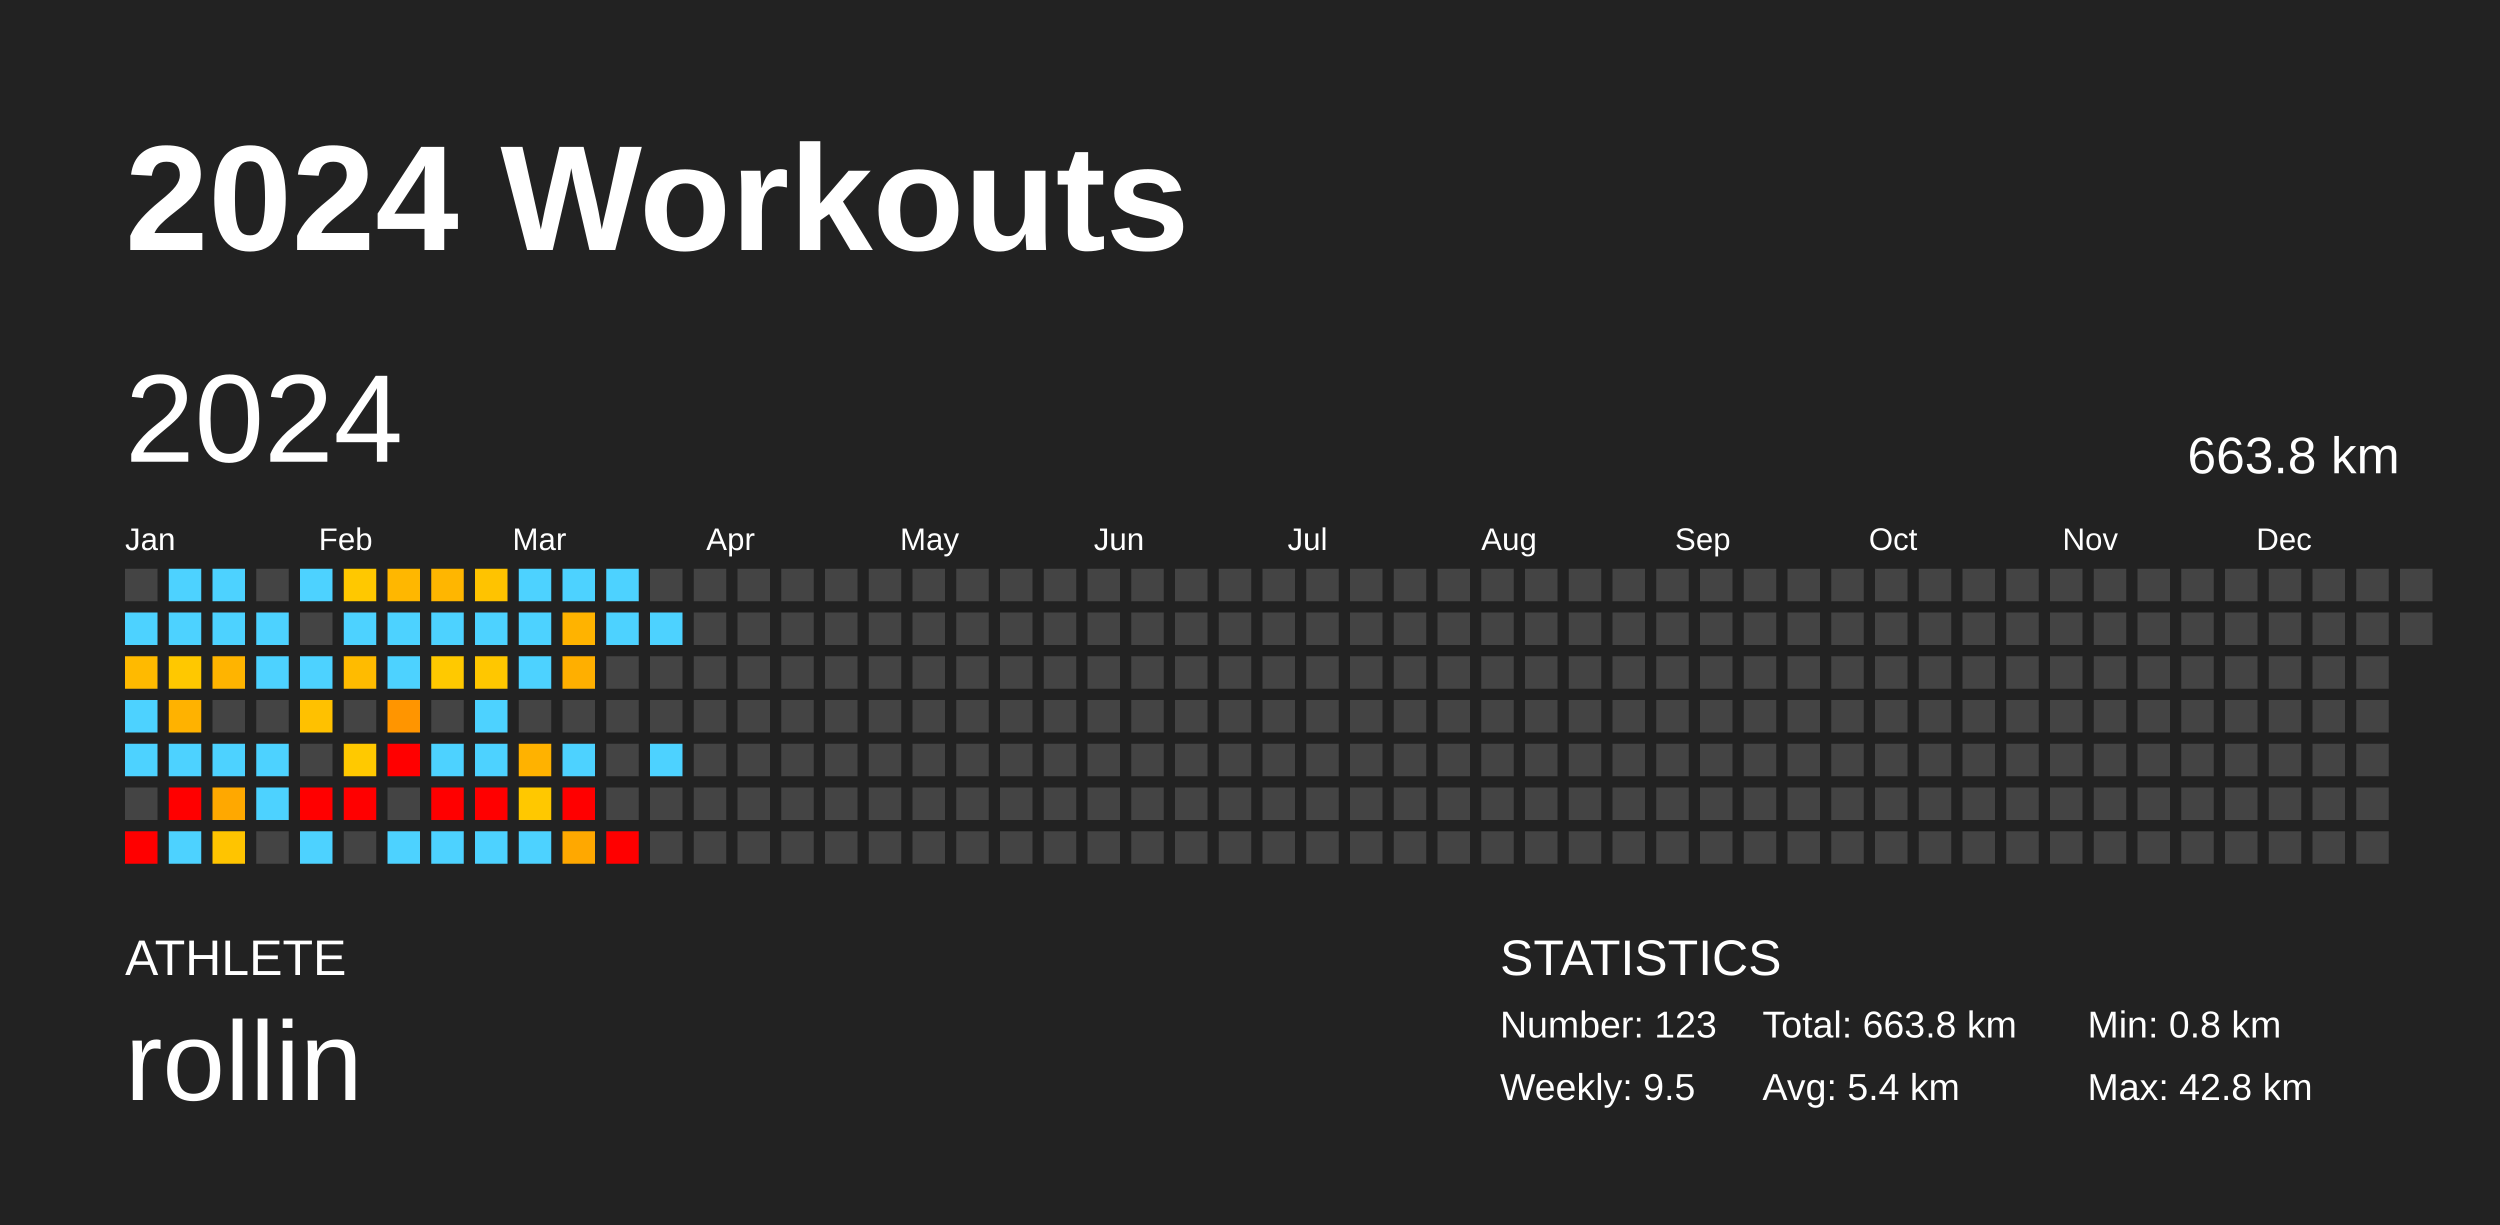
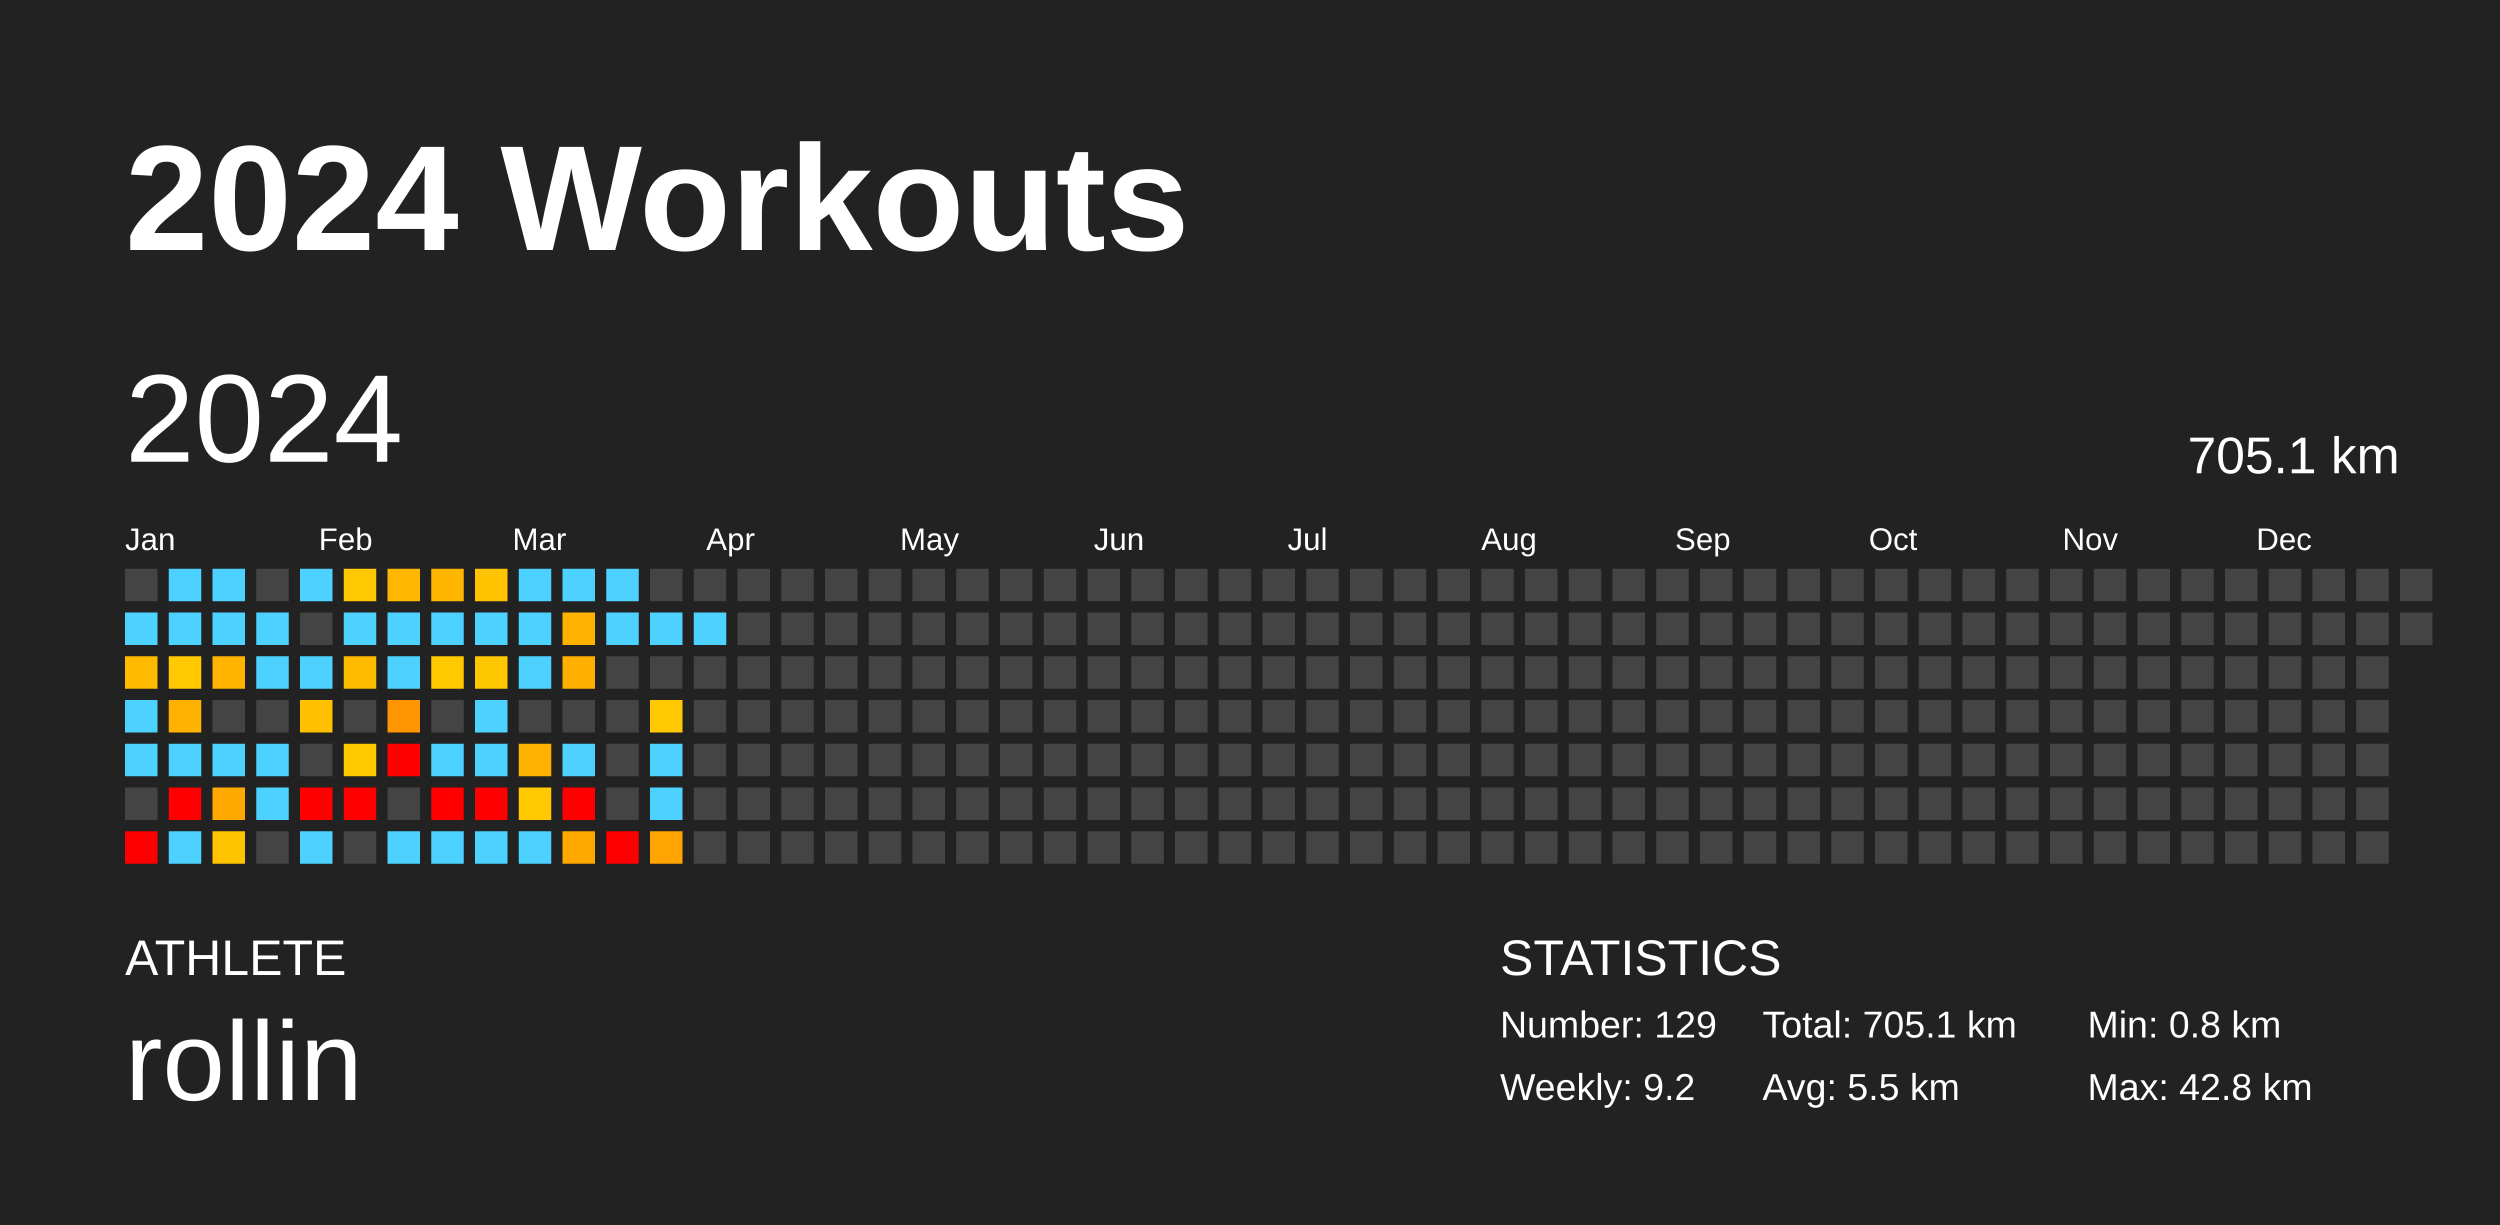
<svg xmlns="http://www.w3.org/2000/svg" baseProfile="full" height="98mm" version="1.1" viewBox="0,0,200,98" width="200mm">
  <defs />
  <rect fill="#222222" height="98" width="200" x="0" y="0" />
  <text fill="#FFFFFF" style="font-size:12px; font-family:Arial; font-weight:bold;" x="10" y="20">2024 Workouts</text>
  <text fill="#FFFFFF" style="font-size:4px; font-family:Arial" x="10" y="78">ATHLETE</text>
  <text fill="#FFFFFF" style="font-size:9px; font-family:Arial" x="10" y="88">rollin</text>
  <text fill="#FFFFFF" style="font-size:4px; font-family:Arial" x="120" y="78">STATISTICS</text>
-   <text fill="#FFFFFF" style="font-size:3px; font-family:Arial" x="120" y="83">Number: 123</text>
-   <text fill="#FFFFFF" style="font-size:3px; font-family:Arial" x="120" y="88">Weekly: 9.5</text>
-   <text fill="#FFFFFF" style="font-size:3px; font-family:Arial" x="141" y="83">Total: 663.8 km</text>
-   <text fill="#FFFFFF" style="font-size:3px; font-family:Arial" x="141" y="88">Avg: 5.4 km</text>
+   <text fill="#FFFFFF" style="font-size:3px; font-family:Arial" x="120" y="83">Number: 129</text>
+   <text fill="#FFFFFF" style="font-size:3px; font-family:Arial" x="120" y="88">Weekly: 9.2</text>
+   <text fill="#FFFFFF" style="font-size:3px; font-family:Arial" x="141" y="83">Total: 705.1 km</text>
+   <text fill="#FFFFFF" style="font-size:3px; font-family:Arial" x="141" y="88">Avg: 5.5 km</text>
  <text fill="#FFFFFF" style="font-size:3px; font-family:Arial" x="167" y="83">Min: 0.8 km</text>
  <text fill="#FFFFFF" style="font-size:3px; font-family:Arial" x="167" y="88">Max: 42.8 km</text>
  <text dominant-baseline="hanging" fill="#FFFFFF" style="font-size:10.0px; font-family:Arial;" x="10" y="30">2024</text>
-   <text dominant-baseline="hanging" fill="#FFFFFF" style="font-size:4.125px; font-family:Arial;" x="175" y="35">663.8 km</text>
+   <text dominant-baseline="hanging" fill="#FFFFFF" style="font-size:4.125px; font-family:Arial;" x="175" y="35">705.1 km</text>
  <text fill="#FFFFFF" style="font-size:2.5px; font-family:Arial" x="10.0" y="44">Jan</text>
  <text fill="#FFFFFF" style="font-size:2.5px; font-family:Arial" x="25.5" y="44">Feb</text>
  <text fill="#FFFFFF" style="font-size:2.5px; font-family:Arial" x="41.0" y="44">Mar</text>
  <text fill="#FFFFFF" style="font-size:2.5px; font-family:Arial" x="56.5" y="44">Apr</text>
  <text fill="#FFFFFF" style="font-size:2.5px; font-family:Arial" x="72.0" y="44">May</text>
  <text fill="#FFFFFF" style="font-size:2.5px; font-family:Arial" x="87.5" y="44">Jun</text>
  <text fill="#FFFFFF" style="font-size:2.5px; font-family:Arial" x="103.0" y="44">Jul</text>
  <text fill="#FFFFFF" style="font-size:2.5px; font-family:Arial" x="118.5" y="44">Aug</text>
  <text fill="#FFFFFF" style="font-size:2.5px; font-family:Arial" x="134.0" y="44">Sep</text>
  <text fill="#FFFFFF" style="font-size:2.5px; font-family:Arial" x="149.5" y="44">Oct</text>
  <text fill="#FFFFFF" style="font-size:2.5px; font-family:Arial" x="165.0" y="44">Nov</text>
  <text fill="#FFFFFF" style="font-size:2.5px; font-family:Arial" x="180.5" y="44">Dec</text>
  <rect fill="#444444" height="2.6" width="2.6" x="10.0" y="45.5" />
  <rect fill="#4dd2ff" height="2.6" width="2.6" x="10.0" y="49.0" />
  <rect fill="#ffba00" height="2.6" width="2.6" x="10.0" y="52.5" />
  <rect fill="#4dd2ff" height="2.6" width="2.6" x="10.0" y="56.0" />
  <rect fill="#4dd2ff" height="2.6" width="2.6" x="10.0" y="59.5" />
  <rect fill="#444444" height="2.6" width="2.6" x="10.0" y="63.0" />
  <rect fill="red" height="2.6" width="2.6" x="10.0" y="66.5" />
  <rect fill="#4dd2ff" height="2.6" width="2.6" x="13.5" y="45.5" />
  <rect fill="#4dd2ff" height="2.6" width="2.6" x="13.5" y="49.0" />
  <rect fill="#ffc800" height="2.6" width="2.6" x="13.5" y="52.5" />
  <rect fill="#ffb200" height="2.6" width="2.6" x="13.5" y="56.0" />
  <rect fill="#4dd2ff" height="2.6" width="2.6" x="13.5" y="59.5" />
  <rect fill="red" height="2.6" width="2.6" x="13.5" y="63.0" />
  <rect fill="#4dd2ff" height="2.6" width="2.6" x="13.5" y="66.5" />
  <rect fill="#4dd2ff" height="2.6" width="2.6" x="17.0" y="45.5" />
  <rect fill="#4dd2ff" height="2.6" width="2.6" x="17.0" y="49.0" />
  <rect fill="#ffb400" height="2.6" width="2.6" x="17.0" y="52.5" />
  <rect fill="#444444" height="2.6" width="2.6" x="17.0" y="56.0" />
  <rect fill="#4dd2ff" height="2.6" width="2.6" x="17.0" y="59.5" />
  <rect fill="#ffa800" height="2.6" width="2.6" x="17.0" y="63.0" />
  <rect fill="#ffc400" height="2.6" width="2.6" x="17.0" y="66.5" />
  <rect fill="#444444" height="2.6" width="2.6" x="20.5" y="45.5" />
  <rect fill="#4dd2ff" height="2.6" width="2.6" x="20.5" y="49.0" />
  <rect fill="#4dd2ff" height="2.6" width="2.6" x="20.5" y="52.5" />
  <rect fill="#444444" height="2.6" width="2.6" x="20.5" y="56.0" />
  <rect fill="#4dd2ff" height="2.6" width="2.6" x="20.5" y="59.5" />
  <rect fill="#4dd2ff" height="2.6" width="2.6" x="20.5" y="63.0" />
  <rect fill="#444444" height="2.6" width="2.6" x="20.5" y="66.5" />
  <rect fill="#4dd2ff" height="2.6" width="2.6" x="24.0" y="45.5" />
  <rect fill="#444444" height="2.6" width="2.6" x="24.0" y="49.0" />
  <rect fill="#4dd2ff" height="2.6" width="2.6" x="24.0" y="52.5" />
  <rect fill="#ffc100" height="2.6" width="2.6" x="24.0" y="56.0" />
  <rect fill="#444444" height="2.6" width="2.6" x="24.0" y="59.5" />
  <rect fill="red" height="2.6" width="2.6" x="24.0" y="63.0" />
  <rect fill="#4dd2ff" height="2.6" width="2.6" x="24.0" y="66.5" />
  <rect fill="#ffc800" height="2.6" width="2.6" x="27.5" y="45.5" />
  <rect fill="#4dd2ff" height="2.6" width="2.6" x="27.5" y="49.0" />
  <rect fill="#ffbb00" height="2.6" width="2.6" x="27.5" y="52.5" />
  <rect fill="#444444" height="2.6" width="2.6" x="27.5" y="56.0" />
  <rect fill="#ffc900" height="2.6" width="2.6" x="27.5" y="59.5" />
  <rect fill="red" height="2.6" width="2.6" x="27.5" y="63.0" />
  <rect fill="#444444" height="2.6" width="2.6" x="27.5" y="66.5" />
  <rect fill="#ffb700" height="2.6" width="2.6" x="31.0" y="45.5" />
  <rect fill="#4dd2ff" height="2.6" width="2.6" x="31.0" y="49.0" />
  <rect fill="#4dd2ff" height="2.6" width="2.6" x="31.0" y="52.5" />
  <rect fill="#ff9500" height="2.6" width="2.6" x="31.0" y="56.0" />
  <rect fill="red" height="2.6" width="2.6" x="31.0" y="59.5" />
  <rect fill="#444444" height="2.6" width="2.6" x="31.0" y="63.0" />
  <rect fill="#4dd2ff" height="2.6" width="2.6" x="31.0" y="66.5" />
  <rect fill="#ffb600" height="2.6" width="2.6" x="34.5" y="45.5" />
  <rect fill="#4dd2ff" height="2.6" width="2.6" x="34.5" y="49.0" />
  <rect fill="#ffc900" height="2.6" width="2.6" x="34.5" y="52.5" />
  <rect fill="#444444" height="2.6" width="2.6" x="34.5" y="56.0" />
  <rect fill="#4dd2ff" height="2.6" width="2.6" x="34.5" y="59.5" />
  <rect fill="red" height="2.6" width="2.6" x="34.5" y="63.0" />
  <rect fill="#4dd2ff" height="2.6" width="2.6" x="34.5" y="66.5" />
  <rect fill="#ffc300" height="2.6" width="2.6" x="38.0" y="45.5" />
  <rect fill="#4dd2ff" height="2.6" width="2.6" x="38.0" y="49.0" />
  <rect fill="#ffc700" height="2.6" width="2.6" x="38.0" y="52.5" />
  <rect fill="#4dd2ff" height="2.6" width="2.6" x="38.0" y="56.0" />
  <rect fill="#4dd2ff" height="2.6" width="2.6" x="38.0" y="59.5" />
  <rect fill="red" height="2.6" width="2.6" x="38.0" y="63.0" />
  <rect fill="#4dd2ff" height="2.6" width="2.6" x="38.0" y="66.5" />
  <rect fill="#4dd2ff" height="2.6" width="2.6" x="41.5" y="45.5" />
  <rect fill="#4dd2ff" height="2.6" width="2.6" x="41.5" y="49.0" />
  <rect fill="#4dd2ff" height="2.6" width="2.6" x="41.5" y="52.5" />
  <rect fill="#444444" height="2.6" width="2.6" x="41.5" y="56.0" />
  <rect fill="#ffb200" height="2.6" width="2.6" x="41.5" y="59.5" />
  <rect fill="#ffc800" height="2.6" width="2.6" x="41.5" y="63.0" />
  <rect fill="#4dd2ff" height="2.6" width="2.6" x="41.5" y="66.5" />
  <rect fill="#4dd2ff" height="2.6" width="2.6" x="45.0" y="45.5" />
  <rect fill="#ffb300" height="2.6" width="2.6" x="45.0" y="49.0" />
  <rect fill="#ffaf00" height="2.6" width="2.6" x="45.0" y="52.5" />
  <rect fill="#444444" height="2.6" width="2.6" x="45.0" y="56.0" />
  <rect fill="#4dd2ff" height="2.6" width="2.6" x="45.0" y="59.5" />
  <rect fill="red" height="2.6" width="2.6" x="45.0" y="63.0" />
  <rect fill="#ffa800" height="2.6" width="2.6" x="45.0" y="66.5" />
  <rect fill="#4dd2ff" height="2.6" width="2.6" x="48.5" y="45.5" />
  <rect fill="#4dd2ff" height="2.6" width="2.6" x="48.5" y="49.0" />
  <rect fill="#444444" height="2.6" width="2.6" x="48.5" y="52.5" />
  <rect fill="#444444" height="2.6" width="2.6" x="48.5" y="56.0" />
  <rect fill="#444444" height="2.6" width="2.6" x="48.5" y="59.5" />
  <rect fill="#444444" height="2.6" width="2.6" x="48.5" y="63.0" />
  <rect fill="red" height="2.6" width="2.6" x="48.5" y="66.5" />
  <rect fill="#444444" height="2.6" width="2.6" x="52.0" y="45.5" />
  <rect fill="#4dd2ff" height="2.6" width="2.6" x="52.0" y="49.0" />
  <rect fill="#444444" height="2.6" width="2.6" x="52.0" y="52.5" />
-   <rect fill="#444444" height="2.6" width="2.6" x="52.0" y="56.0" />
+   <rect fill="#ffc800" height="2.6" width="2.6" x="52.0" y="56.0" />
  <rect fill="#4dd2ff" height="2.6" width="2.6" x="52.0" y="59.5" />
-   <rect fill="#444444" height="2.6" width="2.6" x="52.0" y="63.0" />
-   <rect fill="#444444" height="2.6" width="2.6" x="52.0" y="66.5" />
+   <rect fill="#4dd2ff" height="2.6" width="2.6" x="52.0" y="63.0" />
+   <rect fill="#ffa400" height="2.6" width="2.6" x="52.0" y="66.5" />
  <rect fill="#444444" height="2.6" width="2.6" x="55.5" y="45.5" />
-   <rect fill="#444444" height="2.6" width="2.6" x="55.5" y="49.0" />
+   <rect fill="#4dd2ff" height="2.6" width="2.6" x="55.5" y="49.0" />
  <rect fill="#444444" height="2.6" width="2.6" x="55.5" y="52.5" />
  <rect fill="#444444" height="2.6" width="2.6" x="55.5" y="56.0" />
  <rect fill="#444444" height="2.6" width="2.6" x="55.5" y="59.5" />
  <rect fill="#444444" height="2.6" width="2.6" x="55.5" y="63.0" />
  <rect fill="#444444" height="2.6" width="2.6" x="55.5" y="66.5" />
  <rect fill="#444444" height="2.6" width="2.6" x="59.0" y="45.5" />
  <rect fill="#444444" height="2.6" width="2.6" x="59.0" y="49.0" />
  <rect fill="#444444" height="2.6" width="2.6" x="59.0" y="52.5" />
  <rect fill="#444444" height="2.6" width="2.6" x="59.0" y="56.0" />
  <rect fill="#444444" height="2.6" width="2.6" x="59.0" y="59.5" />
  <rect fill="#444444" height="2.6" width="2.6" x="59.0" y="63.0" />
  <rect fill="#444444" height="2.6" width="2.6" x="59.0" y="66.5" />
  <rect fill="#444444" height="2.6" width="2.6" x="62.5" y="45.5" />
  <rect fill="#444444" height="2.6" width="2.6" x="62.5" y="49.0" />
  <rect fill="#444444" height="2.6" width="2.6" x="62.5" y="52.5" />
  <rect fill="#444444" height="2.6" width="2.6" x="62.5" y="56.0" />
  <rect fill="#444444" height="2.6" width="2.6" x="62.5" y="59.5" />
  <rect fill="#444444" height="2.6" width="2.6" x="62.5" y="63.0" />
  <rect fill="#444444" height="2.6" width="2.6" x="62.5" y="66.5" />
  <rect fill="#444444" height="2.6" width="2.6" x="66.0" y="45.5" />
  <rect fill="#444444" height="2.6" width="2.6" x="66.0" y="49.0" />
  <rect fill="#444444" height="2.6" width="2.6" x="66.0" y="52.5" />
  <rect fill="#444444" height="2.6" width="2.6" x="66.0" y="56.0" />
  <rect fill="#444444" height="2.6" width="2.6" x="66.0" y="59.5" />
  <rect fill="#444444" height="2.6" width="2.6" x="66.0" y="63.0" />
  <rect fill="#444444" height="2.6" width="2.6" x="66.0" y="66.5" />
  <rect fill="#444444" height="2.6" width="2.6" x="69.5" y="45.5" />
  <rect fill="#444444" height="2.6" width="2.6" x="69.5" y="49.0" />
  <rect fill="#444444" height="2.6" width="2.6" x="69.5" y="52.5" />
  <rect fill="#444444" height="2.6" width="2.6" x="69.5" y="56.0" />
  <rect fill="#444444" height="2.6" width="2.6" x="69.5" y="59.5" />
  <rect fill="#444444" height="2.6" width="2.6" x="69.5" y="63.0" />
  <rect fill="#444444" height="2.6" width="2.6" x="69.5" y="66.5" />
  <rect fill="#444444" height="2.6" width="2.6" x="73.0" y="45.5" />
  <rect fill="#444444" height="2.6" width="2.6" x="73.0" y="49.0" />
  <rect fill="#444444" height="2.6" width="2.6" x="73.0" y="52.5" />
  <rect fill="#444444" height="2.6" width="2.6" x="73.0" y="56.0" />
  <rect fill="#444444" height="2.6" width="2.6" x="73.0" y="59.5" />
  <rect fill="#444444" height="2.6" width="2.6" x="73.0" y="63.0" />
  <rect fill="#444444" height="2.6" width="2.6" x="73.0" y="66.5" />
  <rect fill="#444444" height="2.6" width="2.6" x="76.5" y="45.5" />
  <rect fill="#444444" height="2.6" width="2.6" x="76.5" y="49.0" />
  <rect fill="#444444" height="2.6" width="2.6" x="76.5" y="52.5" />
  <rect fill="#444444" height="2.6" width="2.6" x="76.5" y="56.0" />
  <rect fill="#444444" height="2.6" width="2.6" x="76.5" y="59.5" />
  <rect fill="#444444" height="2.6" width="2.6" x="76.5" y="63.0" />
  <rect fill="#444444" height="2.6" width="2.6" x="76.5" y="66.5" />
  <rect fill="#444444" height="2.6" width="2.6" x="80.0" y="45.5" />
  <rect fill="#444444" height="2.6" width="2.6" x="80.0" y="49.0" />
  <rect fill="#444444" height="2.6" width="2.6" x="80.0" y="52.5" />
  <rect fill="#444444" height="2.6" width="2.6" x="80.0" y="56.0" />
  <rect fill="#444444" height="2.6" width="2.6" x="80.0" y="59.5" />
  <rect fill="#444444" height="2.6" width="2.6" x="80.0" y="63.0" />
  <rect fill="#444444" height="2.6" width="2.6" x="80.0" y="66.5" />
  <rect fill="#444444" height="2.6" width="2.6" x="83.5" y="45.5" />
  <rect fill="#444444" height="2.6" width="2.6" x="83.5" y="49.0" />
  <rect fill="#444444" height="2.6" width="2.6" x="83.5" y="52.5" />
  <rect fill="#444444" height="2.6" width="2.6" x="83.5" y="56.0" />
  <rect fill="#444444" height="2.6" width="2.6" x="83.5" y="59.5" />
  <rect fill="#444444" height="2.6" width="2.6" x="83.5" y="63.0" />
  <rect fill="#444444" height="2.6" width="2.6" x="83.5" y="66.5" />
  <rect fill="#444444" height="2.6" width="2.6" x="87.0" y="45.5" />
  <rect fill="#444444" height="2.6" width="2.6" x="87.0" y="49.0" />
  <rect fill="#444444" height="2.6" width="2.6" x="87.0" y="52.5" />
  <rect fill="#444444" height="2.6" width="2.6" x="87.0" y="56.0" />
  <rect fill="#444444" height="2.6" width="2.6" x="87.0" y="59.5" />
  <rect fill="#444444" height="2.6" width="2.6" x="87.0" y="63.0" />
  <rect fill="#444444" height="2.6" width="2.6" x="87.0" y="66.5" />
  <rect fill="#444444" height="2.6" width="2.6" x="90.5" y="45.5" />
  <rect fill="#444444" height="2.6" width="2.6" x="90.5" y="49.0" />
  <rect fill="#444444" height="2.6" width="2.6" x="90.5" y="52.5" />
  <rect fill="#444444" height="2.6" width="2.6" x="90.5" y="56.0" />
  <rect fill="#444444" height="2.6" width="2.6" x="90.5" y="59.5" />
  <rect fill="#444444" height="2.6" width="2.6" x="90.5" y="63.0" />
  <rect fill="#444444" height="2.6" width="2.6" x="90.5" y="66.5" />
  <rect fill="#444444" height="2.6" width="2.6" x="94.0" y="45.5" />
  <rect fill="#444444" height="2.6" width="2.6" x="94.0" y="49.0" />
  <rect fill="#444444" height="2.6" width="2.6" x="94.0" y="52.5" />
  <rect fill="#444444" height="2.6" width="2.6" x="94.0" y="56.0" />
  <rect fill="#444444" height="2.6" width="2.6" x="94.0" y="59.5" />
  <rect fill="#444444" height="2.6" width="2.6" x="94.0" y="63.0" />
  <rect fill="#444444" height="2.6" width="2.6" x="94.0" y="66.5" />
  <rect fill="#444444" height="2.6" width="2.6" x="97.5" y="45.5" />
  <rect fill="#444444" height="2.6" width="2.6" x="97.5" y="49.0" />
  <rect fill="#444444" height="2.6" width="2.6" x="97.5" y="52.5" />
  <rect fill="#444444" height="2.6" width="2.6" x="97.5" y="56.0" />
  <rect fill="#444444" height="2.6" width="2.6" x="97.5" y="59.5" />
  <rect fill="#444444" height="2.6" width="2.6" x="97.5" y="63.0" />
  <rect fill="#444444" height="2.6" width="2.6" x="97.5" y="66.5" />
  <rect fill="#444444" height="2.6" width="2.6" x="101.0" y="45.5" />
  <rect fill="#444444" height="2.6" width="2.6" x="101.0" y="49.0" />
  <rect fill="#444444" height="2.6" width="2.6" x="101.0" y="52.5" />
  <rect fill="#444444" height="2.6" width="2.6" x="101.0" y="56.0" />
  <rect fill="#444444" height="2.6" width="2.6" x="101.0" y="59.5" />
  <rect fill="#444444" height="2.6" width="2.6" x="101.0" y="63.0" />
  <rect fill="#444444" height="2.6" width="2.6" x="101.0" y="66.5" />
  <rect fill="#444444" height="2.6" width="2.6" x="104.5" y="45.5" />
  <rect fill="#444444" height="2.6" width="2.6" x="104.5" y="49.0" />
  <rect fill="#444444" height="2.6" width="2.6" x="104.5" y="52.5" />
  <rect fill="#444444" height="2.6" width="2.6" x="104.5" y="56.0" />
  <rect fill="#444444" height="2.6" width="2.6" x="104.5" y="59.5" />
  <rect fill="#444444" height="2.6" width="2.6" x="104.5" y="63.0" />
  <rect fill="#444444" height="2.6" width="2.6" x="104.5" y="66.5" />
  <rect fill="#444444" height="2.6" width="2.6" x="108.0" y="45.5" />
  <rect fill="#444444" height="2.6" width="2.6" x="108.0" y="49.0" />
  <rect fill="#444444" height="2.6" width="2.6" x="108.0" y="52.5" />
  <rect fill="#444444" height="2.6" width="2.6" x="108.0" y="56.0" />
  <rect fill="#444444" height="2.6" width="2.6" x="108.0" y="59.5" />
  <rect fill="#444444" height="2.6" width="2.6" x="108.0" y="63.0" />
  <rect fill="#444444" height="2.6" width="2.6" x="108.0" y="66.5" />
  <rect fill="#444444" height="2.6" width="2.6" x="111.5" y="45.5" />
  <rect fill="#444444" height="2.6" width="2.6" x="111.5" y="49.0" />
  <rect fill="#444444" height="2.6" width="2.6" x="111.5" y="52.5" />
  <rect fill="#444444" height="2.6" width="2.6" x="111.5" y="56.0" />
  <rect fill="#444444" height="2.6" width="2.6" x="111.5" y="59.5" />
  <rect fill="#444444" height="2.6" width="2.6" x="111.5" y="63.0" />
  <rect fill="#444444" height="2.6" width="2.6" x="111.5" y="66.5" />
  <rect fill="#444444" height="2.6" width="2.6" x="115.0" y="45.5" />
  <rect fill="#444444" height="2.6" width="2.6" x="115.0" y="49.0" />
  <rect fill="#444444" height="2.6" width="2.6" x="115.0" y="52.5" />
  <rect fill="#444444" height="2.6" width="2.6" x="115.0" y="56.0" />
  <rect fill="#444444" height="2.6" width="2.6" x="115.0" y="59.5" />
  <rect fill="#444444" height="2.6" width="2.6" x="115.0" y="63.0" />
  <rect fill="#444444" height="2.6" width="2.6" x="115.0" y="66.5" />
  <rect fill="#444444" height="2.6" width="2.6" x="118.5" y="45.5" />
  <rect fill="#444444" height="2.6" width="2.6" x="118.5" y="49.0" />
  <rect fill="#444444" height="2.6" width="2.6" x="118.5" y="52.5" />
  <rect fill="#444444" height="2.6" width="2.6" x="118.5" y="56.0" />
  <rect fill="#444444" height="2.6" width="2.6" x="118.5" y="59.5" />
  <rect fill="#444444" height="2.6" width="2.6" x="118.5" y="63.0" />
  <rect fill="#444444" height="2.6" width="2.6" x="118.5" y="66.5" />
  <rect fill="#444444" height="2.6" width="2.6" x="122.0" y="45.5" />
  <rect fill="#444444" height="2.6" width="2.6" x="122.0" y="49.0" />
  <rect fill="#444444" height="2.6" width="2.6" x="122.0" y="52.5" />
  <rect fill="#444444" height="2.6" width="2.6" x="122.0" y="56.0" />
  <rect fill="#444444" height="2.6" width="2.6" x="122.0" y="59.5" />
  <rect fill="#444444" height="2.6" width="2.6" x="122.0" y="63.0" />
  <rect fill="#444444" height="2.6" width="2.6" x="122.0" y="66.5" />
  <rect fill="#444444" height="2.6" width="2.6" x="125.5" y="45.5" />
  <rect fill="#444444" height="2.6" width="2.6" x="125.5" y="49.0" />
  <rect fill="#444444" height="2.6" width="2.6" x="125.5" y="52.5" />
  <rect fill="#444444" height="2.6" width="2.6" x="125.5" y="56.0" />
  <rect fill="#444444" height="2.6" width="2.6" x="125.5" y="59.5" />
  <rect fill="#444444" height="2.6" width="2.6" x="125.5" y="63.0" />
  <rect fill="#444444" height="2.6" width="2.6" x="125.5" y="66.5" />
  <rect fill="#444444" height="2.6" width="2.6" x="129.0" y="45.5" />
  <rect fill="#444444" height="2.6" width="2.6" x="129.0" y="49.0" />
  <rect fill="#444444" height="2.6" width="2.6" x="129.0" y="52.5" />
  <rect fill="#444444" height="2.6" width="2.6" x="129.0" y="56.0" />
  <rect fill="#444444" height="2.6" width="2.6" x="129.0" y="59.5" />
  <rect fill="#444444" height="2.6" width="2.6" x="129.0" y="63.0" />
  <rect fill="#444444" height="2.6" width="2.6" x="129.0" y="66.5" />
  <rect fill="#444444" height="2.6" width="2.6" x="132.5" y="45.5" />
  <rect fill="#444444" height="2.6" width="2.6" x="132.5" y="49.0" />
  <rect fill="#444444" height="2.6" width="2.6" x="132.5" y="52.5" />
  <rect fill="#444444" height="2.6" width="2.6" x="132.5" y="56.0" />
  <rect fill="#444444" height="2.6" width="2.6" x="132.5" y="59.5" />
  <rect fill="#444444" height="2.6" width="2.6" x="132.5" y="63.0" />
  <rect fill="#444444" height="2.6" width="2.6" x="132.5" y="66.5" />
  <rect fill="#444444" height="2.6" width="2.6" x="136.0" y="45.5" />
  <rect fill="#444444" height="2.6" width="2.6" x="136.0" y="49.0" />
  <rect fill="#444444" height="2.6" width="2.6" x="136.0" y="52.5" />
  <rect fill="#444444" height="2.6" width="2.6" x="136.0" y="56.0" />
  <rect fill="#444444" height="2.6" width="2.6" x="136.0" y="59.5" />
  <rect fill="#444444" height="2.6" width="2.6" x="136.0" y="63.0" />
  <rect fill="#444444" height="2.6" width="2.6" x="136.0" y="66.5" />
  <rect fill="#444444" height="2.6" width="2.6" x="139.5" y="45.5" />
  <rect fill="#444444" height="2.6" width="2.6" x="139.5" y="49.0" />
  <rect fill="#444444" height="2.6" width="2.6" x="139.5" y="52.5" />
  <rect fill="#444444" height="2.6" width="2.6" x="139.5" y="56.0" />
  <rect fill="#444444" height="2.6" width="2.6" x="139.5" y="59.5" />
  <rect fill="#444444" height="2.6" width="2.6" x="139.5" y="63.0" />
  <rect fill="#444444" height="2.6" width="2.6" x="139.5" y="66.5" />
  <rect fill="#444444" height="2.6" width="2.6" x="143.0" y="45.5" />
  <rect fill="#444444" height="2.6" width="2.6" x="143.0" y="49.0" />
  <rect fill="#444444" height="2.6" width="2.6" x="143.0" y="52.5" />
  <rect fill="#444444" height="2.6" width="2.6" x="143.0" y="56.0" />
  <rect fill="#444444" height="2.6" width="2.6" x="143.0" y="59.5" />
  <rect fill="#444444" height="2.6" width="2.6" x="143.0" y="63.0" />
  <rect fill="#444444" height="2.6" width="2.6" x="143.0" y="66.5" />
  <rect fill="#444444" height="2.6" width="2.6" x="146.5" y="45.5" />
  <rect fill="#444444" height="2.6" width="2.6" x="146.5" y="49.0" />
  <rect fill="#444444" height="2.6" width="2.6" x="146.5" y="52.5" />
  <rect fill="#444444" height="2.6" width="2.6" x="146.5" y="56.0" />
  <rect fill="#444444" height="2.6" width="2.6" x="146.5" y="59.5" />
  <rect fill="#444444" height="2.6" width="2.6" x="146.5" y="63.0" />
  <rect fill="#444444" height="2.6" width="2.6" x="146.5" y="66.5" />
  <rect fill="#444444" height="2.6" width="2.6" x="150.0" y="45.5" />
  <rect fill="#444444" height="2.6" width="2.6" x="150.0" y="49.0" />
  <rect fill="#444444" height="2.6" width="2.6" x="150.0" y="52.5" />
  <rect fill="#444444" height="2.6" width="2.6" x="150.0" y="56.0" />
  <rect fill="#444444" height="2.6" width="2.6" x="150.0" y="59.5" />
  <rect fill="#444444" height="2.6" width="2.6" x="150.0" y="63.0" />
  <rect fill="#444444" height="2.6" width="2.6" x="150.0" y="66.5" />
  <rect fill="#444444" height="2.6" width="2.6" x="153.5" y="45.5" />
  <rect fill="#444444" height="2.6" width="2.6" x="153.5" y="49.0" />
  <rect fill="#444444" height="2.6" width="2.6" x="153.5" y="52.5" />
  <rect fill="#444444" height="2.6" width="2.6" x="153.5" y="56.0" />
  <rect fill="#444444" height="2.6" width="2.6" x="153.5" y="59.5" />
  <rect fill="#444444" height="2.6" width="2.6" x="153.5" y="63.0" />
  <rect fill="#444444" height="2.6" width="2.6" x="153.5" y="66.5" />
  <rect fill="#444444" height="2.6" width="2.6" x="157.0" y="45.5" />
  <rect fill="#444444" height="2.6" width="2.6" x="157.0" y="49.0" />
  <rect fill="#444444" height="2.6" width="2.6" x="157.0" y="52.5" />
  <rect fill="#444444" height="2.6" width="2.6" x="157.0" y="56.0" />
  <rect fill="#444444" height="2.6" width="2.6" x="157.0" y="59.5" />
  <rect fill="#444444" height="2.6" width="2.6" x="157.0" y="63.0" />
  <rect fill="#444444" height="2.6" width="2.6" x="157.0" y="66.5" />
  <rect fill="#444444" height="2.6" width="2.6" x="160.5" y="45.5" />
  <rect fill="#444444" height="2.6" width="2.6" x="160.5" y="49.0" />
  <rect fill="#444444" height="2.6" width="2.6" x="160.5" y="52.5" />
  <rect fill="#444444" height="2.6" width="2.6" x="160.5" y="56.0" />
  <rect fill="#444444" height="2.6" width="2.6" x="160.5" y="59.5" />
  <rect fill="#444444" height="2.6" width="2.6" x="160.5" y="63.0" />
  <rect fill="#444444" height="2.6" width="2.6" x="160.5" y="66.5" />
  <rect fill="#444444" height="2.6" width="2.6" x="164.0" y="45.5" />
  <rect fill="#444444" height="2.6" width="2.6" x="164.0" y="49.0" />
  <rect fill="#444444" height="2.6" width="2.6" x="164.0" y="52.5" />
  <rect fill="#444444" height="2.6" width="2.6" x="164.0" y="56.0" />
  <rect fill="#444444" height="2.6" width="2.6" x="164.0" y="59.5" />
  <rect fill="#444444" height="2.6" width="2.6" x="164.0" y="63.0" />
  <rect fill="#444444" height="2.6" width="2.6" x="164.0" y="66.5" />
  <rect fill="#444444" height="2.6" width="2.6" x="167.5" y="45.5" />
  <rect fill="#444444" height="2.6" width="2.6" x="167.5" y="49.0" />
  <rect fill="#444444" height="2.6" width="2.6" x="167.5" y="52.5" />
  <rect fill="#444444" height="2.6" width="2.6" x="167.5" y="56.0" />
  <rect fill="#444444" height="2.6" width="2.6" x="167.5" y="59.5" />
  <rect fill="#444444" height="2.6" width="2.6" x="167.5" y="63.0" />
  <rect fill="#444444" height="2.6" width="2.6" x="167.5" y="66.5" />
  <rect fill="#444444" height="2.6" width="2.6" x="171.0" y="45.5" />
  <rect fill="#444444" height="2.6" width="2.6" x="171.0" y="49.0" />
  <rect fill="#444444" height="2.6" width="2.6" x="171.0" y="52.5" />
  <rect fill="#444444" height="2.6" width="2.6" x="171.0" y="56.0" />
  <rect fill="#444444" height="2.6" width="2.6" x="171.0" y="59.5" />
  <rect fill="#444444" height="2.6" width="2.6" x="171.0" y="63.0" />
  <rect fill="#444444" height="2.6" width="2.6" x="171.0" y="66.5" />
  <rect fill="#444444" height="2.6" width="2.6" x="174.5" y="45.5" />
  <rect fill="#444444" height="2.6" width="2.6" x="174.5" y="49.0" />
  <rect fill="#444444" height="2.6" width="2.6" x="174.5" y="52.5" />
  <rect fill="#444444" height="2.6" width="2.6" x="174.5" y="56.0" />
  <rect fill="#444444" height="2.6" width="2.6" x="174.5" y="59.5" />
  <rect fill="#444444" height="2.6" width="2.6" x="174.5" y="63.0" />
  <rect fill="#444444" height="2.6" width="2.6" x="174.5" y="66.5" />
  <rect fill="#444444" height="2.6" width="2.6" x="178.0" y="45.5" />
  <rect fill="#444444" height="2.6" width="2.6" x="178.0" y="49.0" />
  <rect fill="#444444" height="2.6" width="2.6" x="178.0" y="52.5" />
  <rect fill="#444444" height="2.6" width="2.6" x="178.0" y="56.0" />
  <rect fill="#444444" height="2.6" width="2.6" x="178.0" y="59.5" />
  <rect fill="#444444" height="2.6" width="2.6" x="178.0" y="63.0" />
  <rect fill="#444444" height="2.6" width="2.6" x="178.0" y="66.5" />
  <rect fill="#444444" height="2.6" width="2.6" x="181.5" y="45.5" />
  <rect fill="#444444" height="2.6" width="2.6" x="181.5" y="49.0" />
  <rect fill="#444444" height="2.6" width="2.6" x="181.5" y="52.5" />
  <rect fill="#444444" height="2.6" width="2.6" x="181.5" y="56.0" />
  <rect fill="#444444" height="2.6" width="2.6" x="181.5" y="59.5" />
  <rect fill="#444444" height="2.6" width="2.6" x="181.5" y="63.0" />
  <rect fill="#444444" height="2.6" width="2.6" x="181.5" y="66.5" />
  <rect fill="#444444" height="2.6" width="2.6" x="185.0" y="45.5" />
  <rect fill="#444444" height="2.6" width="2.6" x="185.0" y="49.0" />
  <rect fill="#444444" height="2.6" width="2.6" x="185.0" y="52.5" />
  <rect fill="#444444" height="2.6" width="2.6" x="185.0" y="56.0" />
  <rect fill="#444444" height="2.6" width="2.6" x="185.0" y="59.5" />
  <rect fill="#444444" height="2.6" width="2.6" x="185.0" y="63.0" />
  <rect fill="#444444" height="2.6" width="2.6" x="185.0" y="66.5" />
  <rect fill="#444444" height="2.6" width="2.6" x="188.5" y="45.5" />
  <rect fill="#444444" height="2.6" width="2.6" x="188.5" y="49.0" />
  <rect fill="#444444" height="2.6" width="2.6" x="188.5" y="52.5" />
  <rect fill="#444444" height="2.6" width="2.6" x="188.5" y="56.0" />
  <rect fill="#444444" height="2.6" width="2.6" x="188.5" y="59.5" />
  <rect fill="#444444" height="2.6" width="2.6" x="188.5" y="63.0" />
  <rect fill="#444444" height="2.6" width="2.6" x="188.5" y="66.5" />
  <rect fill="#444444" height="2.6" width="2.6" x="192.0" y="45.5" />
  <rect fill="#444444" height="2.6" width="2.6" x="192.0" y="49.0" />
</svg>
